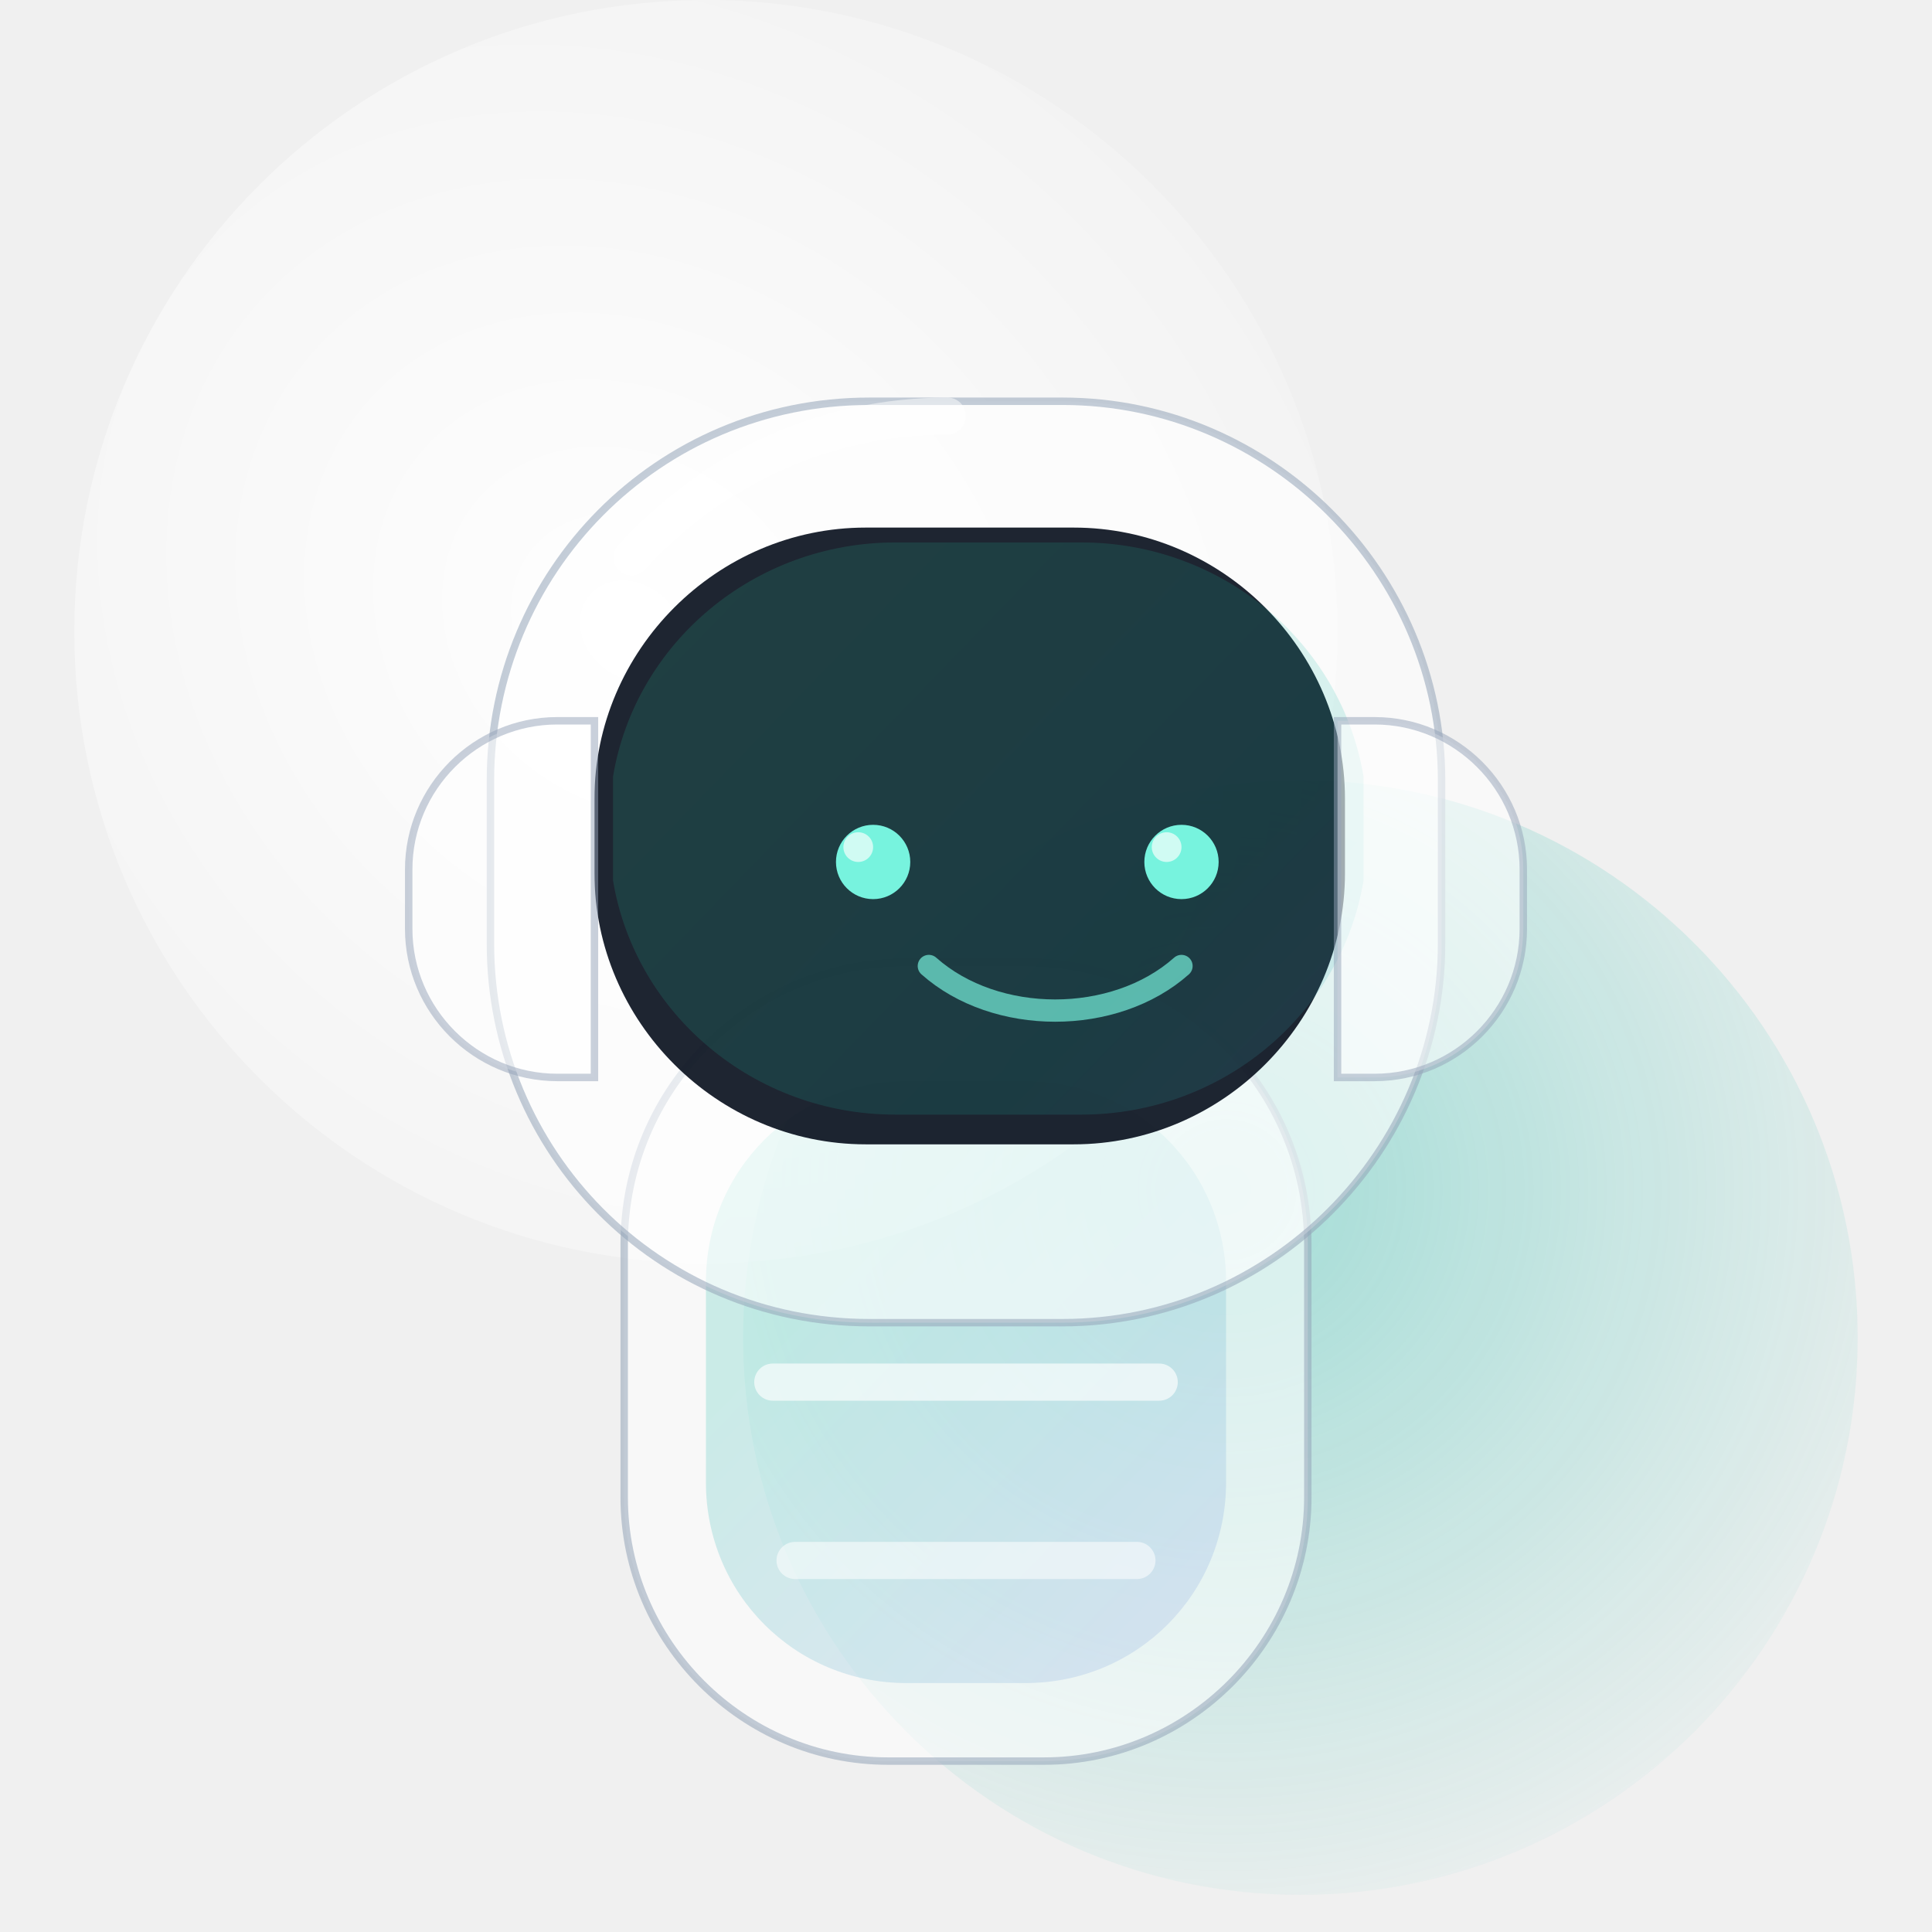
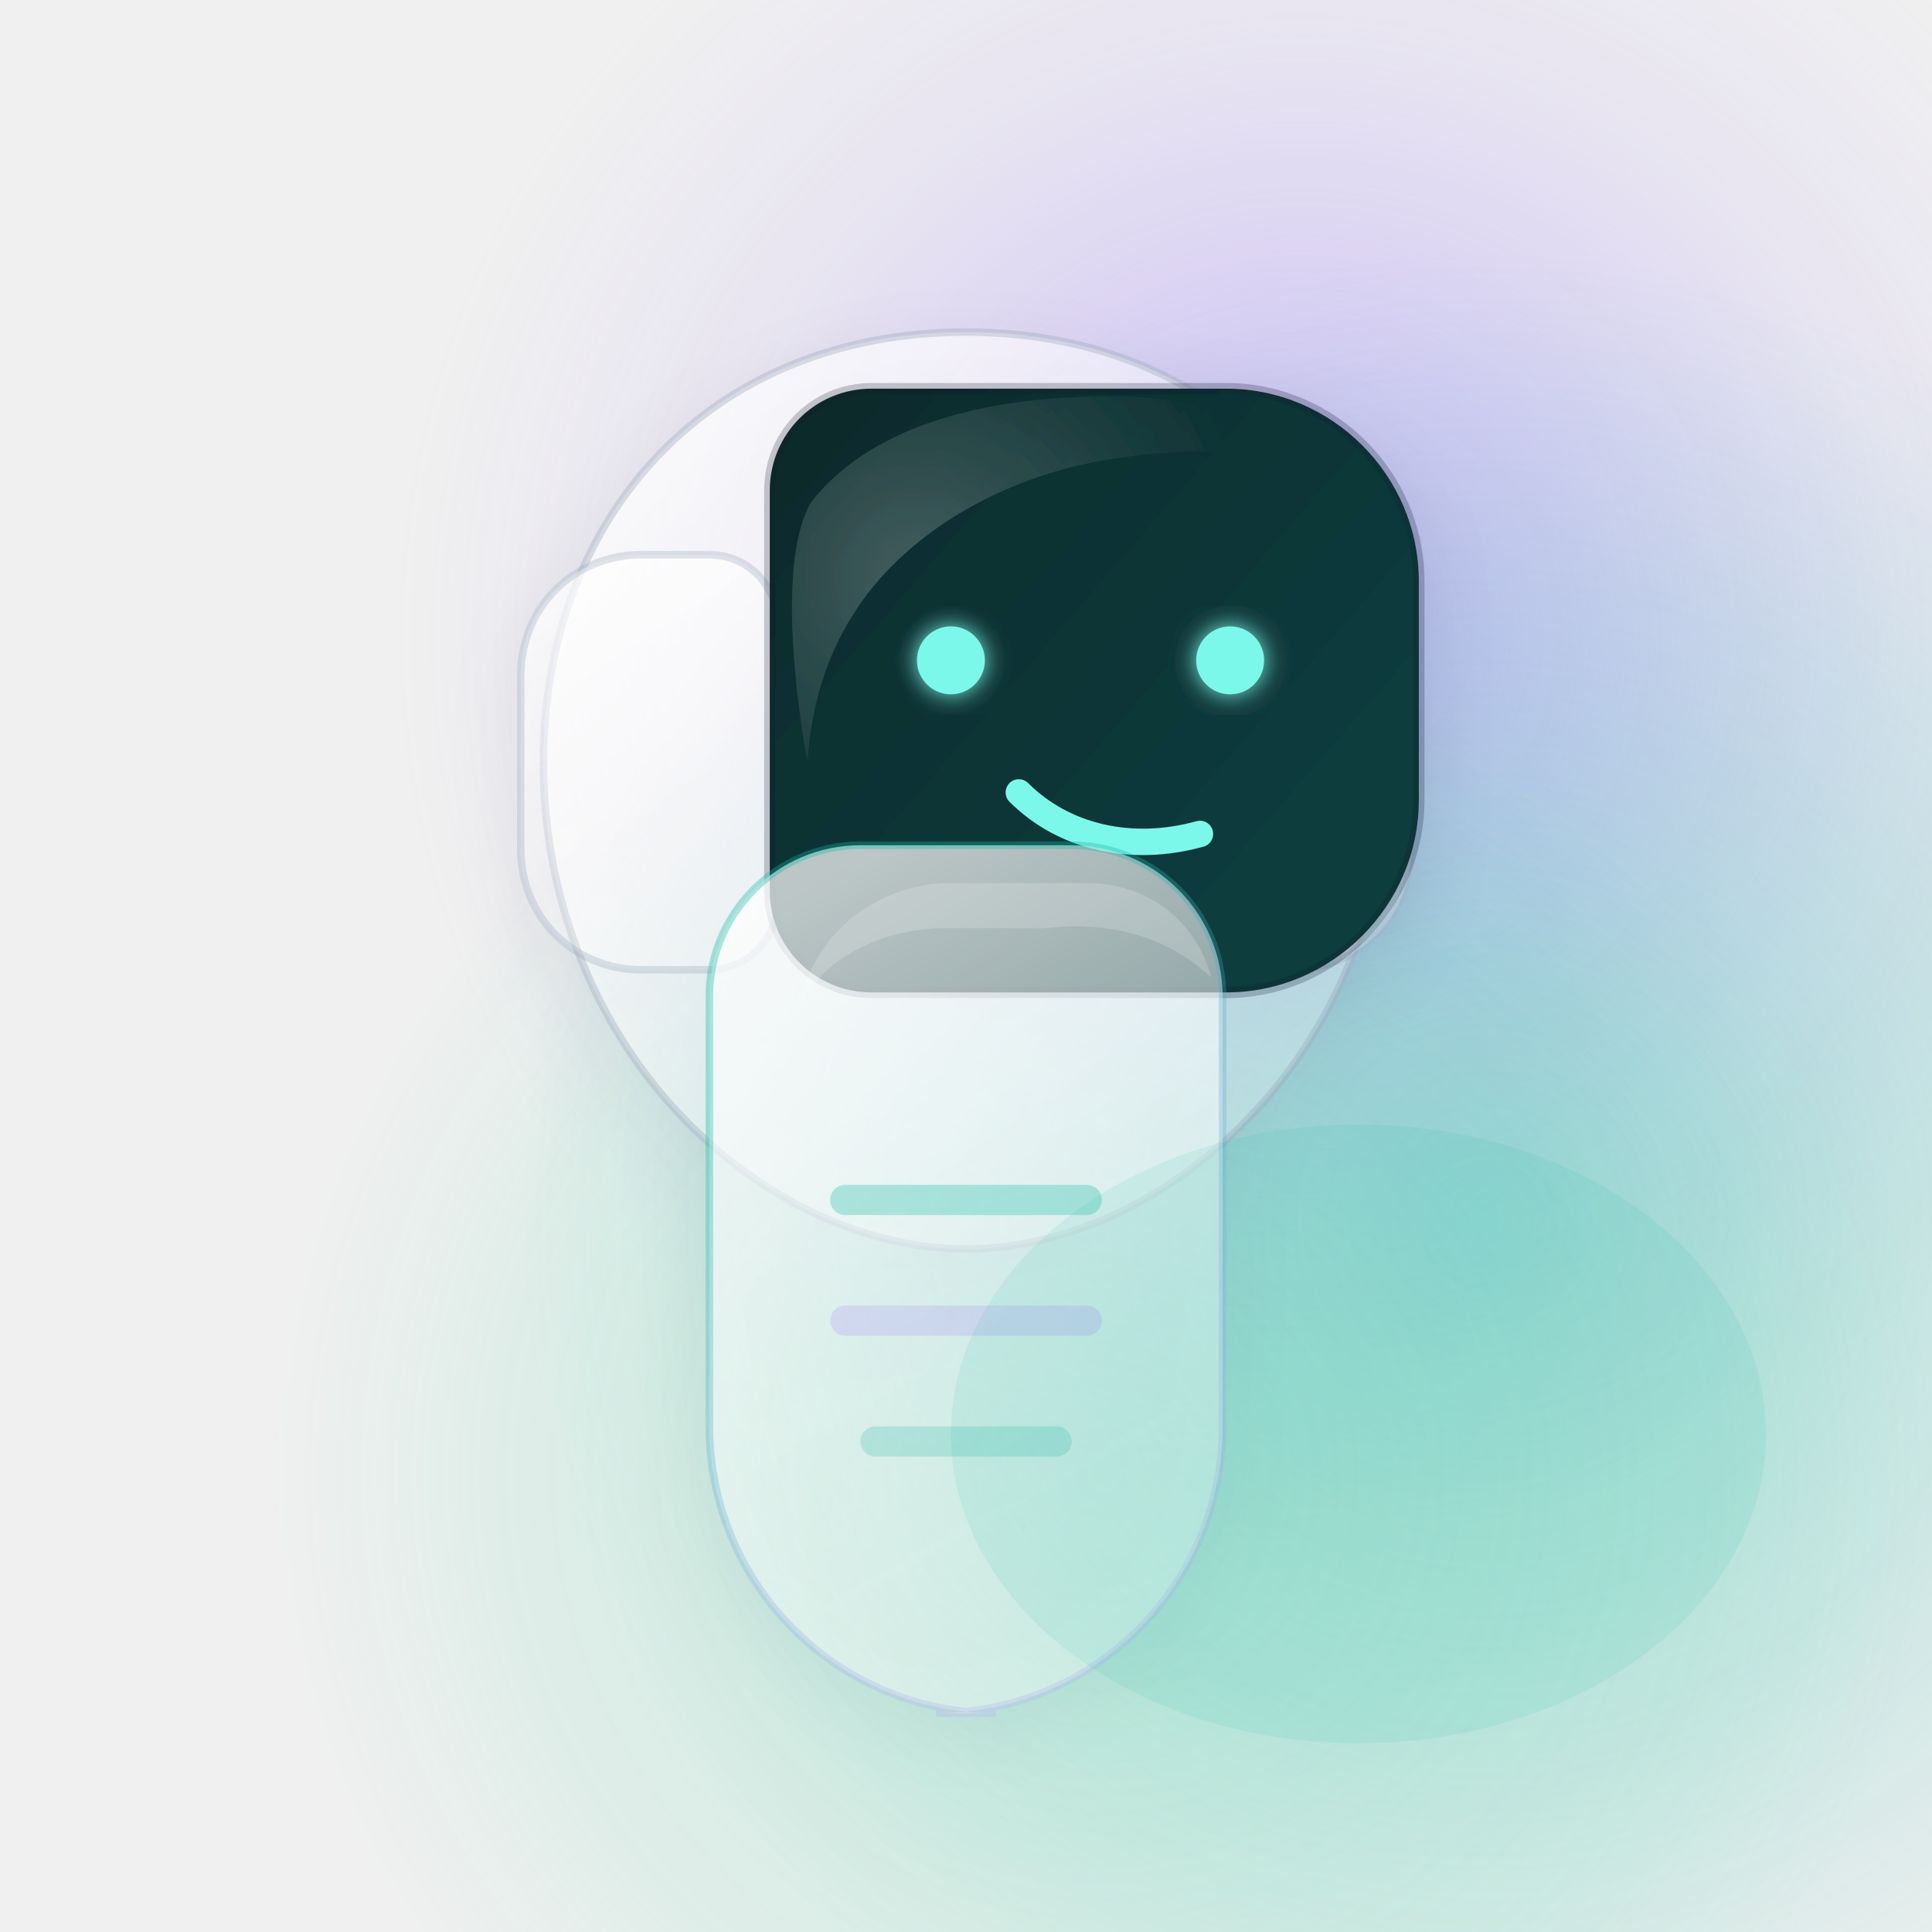
- <svg xmlns="http://www.w3.org/2000/svg" width="520" height="520" viewBox="0 0 520 520" fill="none">
+ <svg xmlns="http://www.w3.org/2000/svg" width="512" height="512" viewBox="0 0 512 512" fill="none">
  <defs>
-     <linearGradient id="g1" x1="110" y1="120" x2="420" y2="420" gradientUnits="userSpaceOnUse">
-       <stop stop-color="#34D399" />
-       <stop offset="0.55" stop-color="#14B8A6" />
-       <stop offset="1" stop-color="#A78BFA" />
-     </linearGradient>
-     <radialGradient id="g2" cx="0" cy="0" r="1" gradientUnits="userSpaceOnUse" gradientTransform="translate(170 170) rotate(40) scale(280 240)">
-       <stop stop-color="white" stop-opacity="0.95" />
-       <stop offset="1" stop-color="white" stop-opacity="0" />
+     <radialGradient id="glowViolet" cx="0" cy="0" r="1" gradientUnits="userSpaceOnUse" gradientTransform="translate(344 168) rotate(122) scale(240 240)">
+       <stop stop-color="#A78BFA" stop-opacity="0.55" />
+       <stop offset="0.65" stop-color="#A78BFA" stop-opacity="0.12" />
+       <stop offset="1" stop-color="#A78BFA" stop-opacity="0" />
    </radialGradient>
-     <radialGradient id="glow" cx="0" cy="0" r="1" gradientUnits="userSpaceOnUse" gradientTransform="translate(330 320) rotate(120) scale(220 220)">
-       <stop stop-color="#14B8A6" stop-opacity="0.35" />
+     <radialGradient id="glowTeal" cx="0" cy="0" r="1" gradientUnits="userSpaceOnUse" gradientTransform="translate(396 324) rotate(135) scale(260 260)">
+       <stop stop-color="#14B8A6" stop-opacity="0.34" />
+       <stop offset="0.72" stop-color="#14B8A6" stop-opacity="0.10" />
      <stop offset="1" stop-color="#14B8A6" stop-opacity="0" />
    </radialGradient>
+     <radialGradient id="glowMint" cx="0" cy="0" r="1" gradientUnits="userSpaceOnUse" gradientTransform="translate(292 390) rotate(135) scale(220 220)">
+       <stop stop-color="#34D399" stop-opacity="0.22" />
+       <stop offset="0.75" stop-color="#34D399" stop-opacity="0.08" />
+       <stop offset="1" stop-color="#34D399" stop-opacity="0" />
+     </radialGradient>
+     <linearGradient id="glassBody" x1="206" y1="240" x2="318" y2="438" gradientUnits="userSpaceOnUse">
+       <stop stop-color="#FFFFFF" stop-opacity="0.72" />
+       <stop offset="0.55" stop-color="#FFFFFF" stop-opacity="0.46" />
+       <stop offset="1" stop-color="#FFFFFF" stop-opacity="0.30" />
+     </linearGradient>
+     <linearGradient id="glassHelmet" x1="170" y1="92" x2="348" y2="250" gradientUnits="userSpaceOnUse">
+       <stop stop-color="#FFFFFF" stop-opacity="0.78" />
+       <stop offset="0.55" stop-color="#FFFFFF" stop-opacity="0.44" />
+       <stop offset="1" stop-color="#FFFFFF" stop-opacity="0.28" />
+     </linearGradient>
+     <linearGradient id="visor" x1="206" y1="132" x2="326" y2="236" gradientUnits="userSpaceOnUse">
+       <stop stop-color="#0B2B2C" />
+       <stop offset="1" stop-color="#113C3E" />
+     </linearGradient>
+     <radialGradient id="visorShine" cx="0" cy="0" r="1" gradientUnits="userSpaceOnUse" gradientTransform="translate(242 152) rotate(120) scale(90 90)">
+       <stop stop-color="#FFFFFF" stop-opacity="0.22" />
+       <stop offset="0.7" stop-color="#FFFFFF" stop-opacity="0.06" />
+       <stop offset="1" stop-color="#FFFFFF" stop-opacity="0" />
+     </radialGradient>
+     <linearGradient id="earGlass" x1="160" y1="150" x2="190" y2="210" gradientUnits="userSpaceOnUse">
+       <stop stop-color="#FFFFFF" stop-opacity="0.70" />
+       <stop offset="1" stop-color="#FFFFFF" stop-opacity="0.28" />
+     </linearGradient>
+     <linearGradient id="earGlassR" x1="352" y1="150" x2="322" y2="210" gradientUnits="userSpaceOnUse">
+       <stop stop-color="#FFFFFF" stop-opacity="0.70" />
+       <stop offset="1" stop-color="#FFFFFF" stop-opacity="0.28" />
+     </linearGradient>
+     <linearGradient id="mintStroke" x1="210" y1="290" x2="312" y2="412" gradientUnits="userSpaceOnUse">
+       <stop stop-color="#14B8A6" stop-opacity="0.35" />
+       <stop offset="1" stop-color="#A78BFA" stop-opacity="0.18" />
+     </linearGradient>
+     <filter id="softShadow" x="-20%" y="-20%" width="140%" height="140%" color-interpolation-filters="sRGB">
+       <feDropShadow dx="0" dy="18" stdDeviation="18" flood-color="#0F172A" flood-opacity="0.16" />
+       <feDropShadow dx="0" dy="6" stdDeviation="10" flood-color="#0F172A" flood-opacity="0.10" />
+     </filter>
+     <filter id="tinyGlow" x="-30%" y="-30%" width="160%" height="160%" color-interpolation-filters="sRGB">
+       <feGaussianBlur stdDeviation="3" result="b" />
+       <feMerge>
+         <feMergeNode in="b" />
+         <feMergeNode in="SourceGraphic" />
+       </feMerge>
+     </filter>
  </defs>
-   <circle cx="350" cy="360" r="150" fill="url(#glow)" />
-   <circle cx="190" cy="170" r="170" fill="url(#g2)" />
-   <path d="M168 335c0-42 34-76 76-76h32c42 0 76 34 76 76v68c0 39-32 71-71 71H239c-39 0-71-32-71-71v-68z" fill="rgba(255,255,255,0.55)" stroke="rgba(148,163,184,0.55)" stroke-width="2" />
-   <path d="M190 345c0-30 24-54 54-54h32c30 0 54 24 54 54v54c0 30-24 54-54 54h-32c-30 0-54-24-54-54v-54z" fill="url(#g1)" opacity="0.20" />
-   <path d="M132 210c0-56 45-102 102-102h52c56 0 102 46 102 102v44c0 56-46 102-102 102h-52c-57 0-102-46-102-102v-44z" fill="rgba(255,255,255,0.62)" stroke="rgba(148,163,184,0.55)" stroke-width="2" />
-   <path d="M160 215c0-40 33-73 73-73h56c40 0 73 33 73 73v20c0 40-33 73-73 73h-56c-40 0-73-33-73-73v-20z" fill="#0B1220" opacity="0.92" />
-   <path d="M165 209c6-36 38-63 76-63h50c38 0 70 27 76 63v28c-6 36-38 63-76 63h-50c-38 0-70-27-76-63v-28z" fill="url(#g1)" opacity="0.16" />
-   <circle cx="235" cy="232" r="10" fill="#7CFCE6" opacity="0.95" />
-   <circle cx="318" cy="232" r="10" fill="#7CFCE6" opacity="0.95" />
-   <circle cx="231" cy="228" r="4" fill="white" opacity="0.65" />
-   <circle cx="314" cy="228" r="4" fill="white" opacity="0.65" />
-   <path d="M250 260c18 16 50 16 68 0" stroke="#7CFCE6" stroke-width="6" stroke-linecap="round" opacity="0.65" />
-   <path d="M110 234c0-22 18-40 40-40h10v96h-10c-22 0-40-18-40-40v-16z" fill="rgba(255,255,255,0.58)" stroke="rgba(148,163,184,0.50)" stroke-width="2" />
-   <path d="M360 194h10c22 0 40 18 40 40v16c0 22-18 40-40 40h-10v-96z" fill="rgba(255,255,255,0.58)" stroke="rgba(148,163,184,0.50)" stroke-width="2" />
-   <path d="M208 372h104" stroke="rgba(255,255,255,0.65)" stroke-width="10" stroke-linecap="round" />
-   <path d="M214 420h92" stroke="rgba(255,255,255,0.55)" stroke-width="10" stroke-linecap="round" />
-   <path d="M170 150c22-24 52-38 85-38" stroke="white" stroke-opacity="0.50" stroke-width="10" stroke-linecap="round" />
+   <path d="M0 0H512V512H0V0Z" fill="url(#glowViolet)" />
+   <path d="M0 0H512V512H0V0Z" fill="url(#glowTeal)" />
+   <path d="M0 0H512V512H0V0Z" fill="url(#glowMint)" />
+   <g filter="url(#softShadow)">
+     <path d="M256 88C188 88 144 137 144 202C144 256 174 303 219 323C231 328 243 331 256 331C269 331 281 328 293 323C338 303 368 256 368 202C368 137 324 88 256 88Z" fill="url(#glassHelmet)" stroke="rgba(148,163,184,0.35)" stroke-width="2" />
+     <path d="M138 179C138 161 152 147 170 147H188C198 147 206 155 206 165V239C206 249 198 257 188 257H170C152 257 138 243 138 225V179Z" fill="url(#earGlass)" stroke="rgba(148,163,184,0.30)" stroke-width="2" />
+     <path d="M374 179C374 161 360 147 342 147H324C314 147 306 155 306 165V239C306 249 314 257 324 257H342C360 257 374 243 374 225V179Z" fill="url(#earGlassR)" stroke="rgba(148,163,184,0.30)" stroke-width="2" />
+     <path d="M204 130C204 115 216 103 231 103H325C353 103 376 126 376 154V212C376 240 353 263 325 263H231C216 263 204 251 204 236V130Z" fill="url(#visor)" stroke="rgba(15,23,42,0.22)" stroke-width="3" />
+     <path d="M215 133C230 114 258 105 295 105C317 105 340 112 358 126C341 120 320 118 299 121C266 125 239 142 226 163C219 174 215 187 214 202C211 186 206 148 215 133Z" fill="url(#visorShine)" />
+     <g filter="url(#tinyGlow)">
+       <circle cx="252" cy="175" r="9" fill="#7CF8EA" />
+       <circle cx="326" cy="175" r="9" fill="#7CF8EA" />
+     </g>
+     <path d="M270 210C282 222 300 226 318 221" stroke="#7CF8EA" stroke-width="7" stroke-linecap="round" />
+     <path d="M188 264C188 242 206 224 228 224H284C306 224 324 242 324 264V378C324 420 290 454 248 454H264C222 454 188 420 188 378V264Z" fill="url(#glassBody)" stroke="url(#mintStroke)" stroke-width="2" />
+     <path d="M224 318H288" stroke="rgba(20,184,166,0.30)" stroke-width="8" stroke-linecap="round" />
+     <path d="M224 350H288" stroke="rgba(167,139,250,0.22)" stroke-width="8" stroke-linecap="round" />
+     <path d="M232 382H280" stroke="rgba(20,184,166,0.20)" stroke-width="8" stroke-linecap="round" />
+     <path d="M212 266C216 246 234 234 252 234H288C304 234 317 244 321 259C309 248 294 244 277 246H248C232 247 219 254 212 266Z" fill="rgba(255,255,255,0.18)" />
+   </g>
+   <ellipse cx="360" cy="380" rx="108" ry="82" fill="rgba(20,184,166,0.10)" />
</svg>
